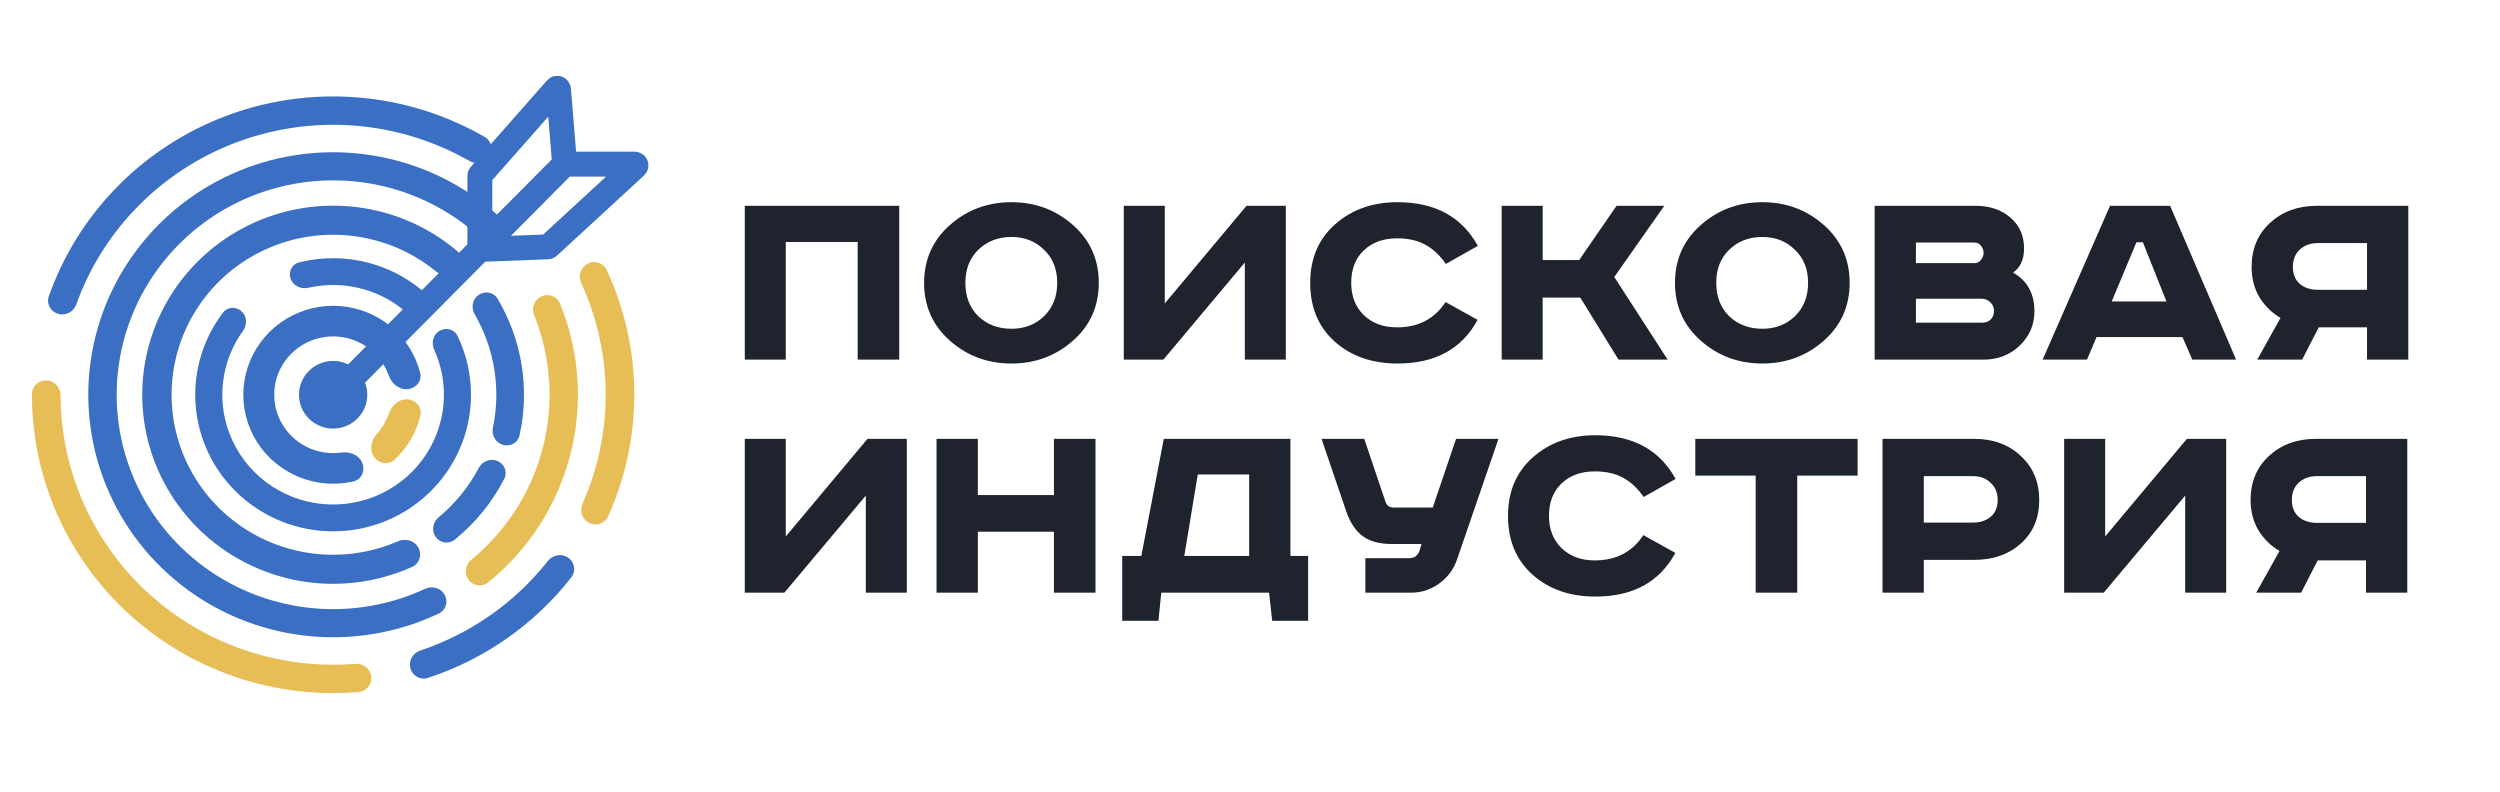
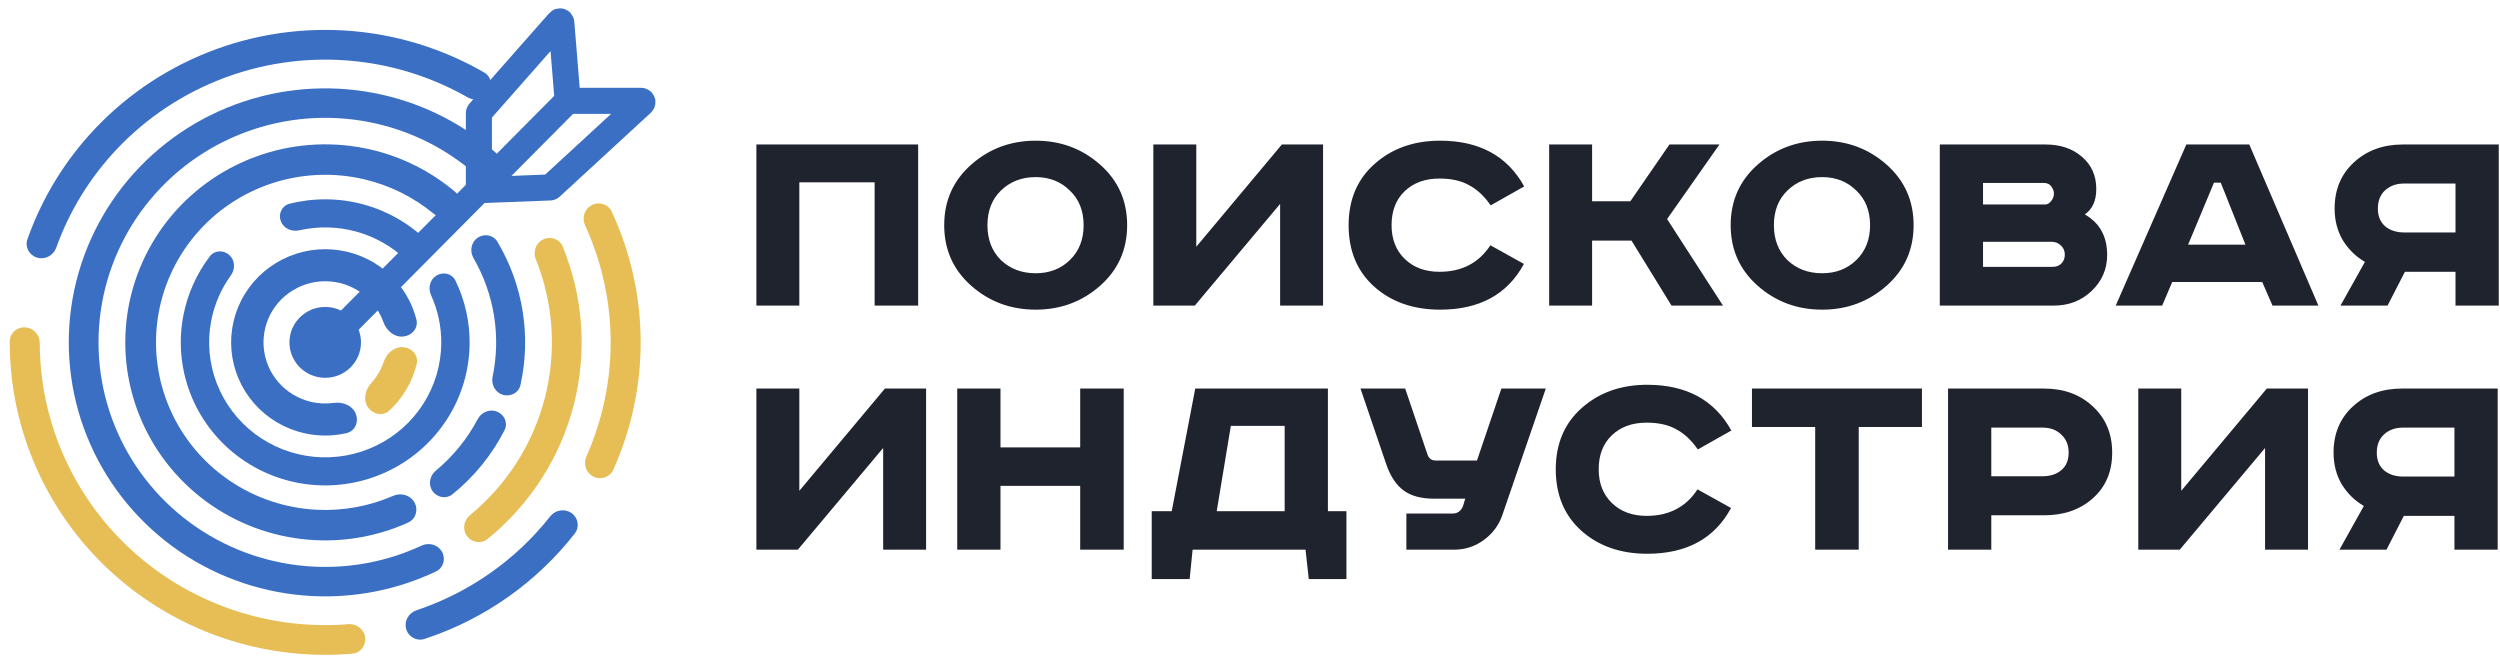
- <svg xmlns="http://www.w3.org/2000/svg" width="221" height="70" viewBox="0 0 221 70" fill="none">
-   <path d="M36.003 34.405C36.755 34.348 37.33 33.694 37.145 32.97C36.849 31.807 36.286 30.721 35.493 29.798C34.404 28.531 32.936 27.639 31.302 27.25C29.668 26.861 27.952 26.996 26.4 27.635C24.848 28.274 23.541 29.384 22.667 30.806C21.793 32.227 21.397 33.887 21.535 35.546C21.674 37.205 22.341 38.777 23.439 40.037C24.538 41.296 26.012 42.178 27.648 42.555C28.84 42.83 30.072 42.827 31.251 42.554C31.986 42.385 32.309 41.578 32.015 40.891C31.72 40.203 30.916 39.902 30.169 40.005C29.539 40.093 28.895 40.066 28.267 39.921C27.194 39.673 26.227 39.095 25.506 38.269C24.785 37.442 24.348 36.41 24.257 35.322C24.166 34.234 24.426 33.145 24.999 32.212C25.573 31.28 26.43 30.552 27.448 30.132C28.466 29.713 29.592 29.625 30.664 29.88C31.736 30.135 32.699 30.72 33.414 31.552C33.831 32.038 34.151 32.592 34.362 33.187C34.612 33.892 35.251 34.461 36.003 34.405Z" fill="#3A6FC4" />
-   <path d="M37.962 28.009C38.474 27.596 38.554 26.844 38.088 26.38C36.597 24.896 34.737 23.817 32.686 23.257C30.636 22.697 28.48 22.681 26.432 23.198C25.792 23.36 25.472 24.046 25.698 24.661C25.923 25.277 26.608 25.587 27.252 25.44C28.829 25.081 30.478 25.113 32.051 25.542C33.623 25.971 35.056 26.78 36.224 27.889C36.701 28.342 37.45 28.423 37.962 28.009Z" fill="#3A6FC4" />
-   <path d="M21.358 27.524C20.872 27.081 20.109 27.11 19.712 27.632C18.596 29.099 17.83 30.803 17.478 32.617C17.051 34.819 17.251 37.096 18.057 39.193C18.863 41.289 20.243 43.121 22.041 44.484C23.84 45.847 25.986 46.687 28.239 46.909C30.493 47.132 32.764 46.728 34.798 45.743C36.833 44.758 38.551 43.232 39.758 41.335C40.966 39.437 41.616 37.244 41.636 35.001C41.652 33.154 41.241 31.334 40.439 29.678C40.154 29.088 39.412 28.911 38.847 29.251C38.282 29.59 38.109 30.316 38.381 30.913C38.96 32.187 39.256 33.574 39.243 34.98C39.227 36.783 38.705 38.546 37.734 40.071C36.764 41.596 35.383 42.822 33.748 43.614C32.113 44.405 30.288 44.73 28.477 44.551C26.665 44.372 24.94 43.697 23.495 42.602C22.05 41.507 20.941 40.034 20.293 38.349C19.645 36.664 19.484 34.834 19.828 33.064C20.096 31.683 20.663 30.381 21.484 29.245C21.869 28.713 21.844 27.967 21.358 27.524Z" fill="#3A6FC4" />
-   <path d="M40.449 23.972C40.954 23.47 40.956 22.652 40.412 22.192C38.368 20.461 35.93 19.235 33.3 18.624C30.248 17.915 27.057 18.062 24.084 19.049C21.112 20.037 18.476 21.824 16.472 24.212C14.468 26.6 13.175 29.494 12.738 32.569C12.302 35.644 12.739 38.778 14 41.621C15.261 44.464 17.297 46.902 19.879 48.663C22.462 50.424 25.488 51.437 28.619 51.59C31.318 51.721 34.002 51.209 36.449 50.104C37.1 49.809 37.326 49.023 36.98 48.402C36.634 47.781 35.846 47.561 35.191 47.847C33.169 48.726 30.964 49.132 28.747 49.024C26.097 48.895 23.535 48.037 21.35 46.547C19.165 45.057 17.442 42.993 16.374 40.587C15.307 38.182 14.937 35.529 15.306 32.926C15.676 30.324 16.77 27.875 18.466 25.854C20.162 23.833 22.393 22.32 24.909 21.485C27.424 20.65 30.125 20.525 32.708 21.125C34.869 21.627 36.876 22.619 38.574 24.017C39.125 24.47 39.943 24.474 40.449 23.972Z" fill="#3A6FC4" />
-   <path d="M43.846 20.598C44.336 20.112 44.337 19.322 43.819 18.866C41.135 16.506 37.896 14.839 34.389 14.025C30.474 13.115 26.381 13.304 22.568 14.57C18.756 15.836 15.374 18.129 12.804 21.192C10.234 24.255 8.575 27.967 8.015 31.911C7.455 35.855 8.016 39.875 9.634 43.521C11.252 47.168 13.863 50.295 17.175 52.554C20.487 54.812 24.369 56.112 28.385 56.308C31.983 56.483 35.561 55.766 38.798 54.23C39.423 53.934 39.641 53.174 39.306 52.573C38.971 51.972 38.209 51.758 37.582 52.05C34.755 53.365 31.64 53.977 28.509 53.825C24.958 53.652 21.526 52.503 18.598 50.506C15.67 48.51 13.362 45.745 11.931 42.521C10.501 39.298 10.006 35.743 10.501 32.257C10.996 28.77 12.462 25.489 14.734 22.782C17.006 20.074 19.995 18.047 23.366 16.927C26.736 15.808 30.355 15.641 33.816 16.445C36.869 17.154 39.692 18.594 42.043 20.63C42.565 21.082 43.357 21.084 43.846 20.598Z" fill="#3A6FC4" />
-   <path d="M4.121 33.627C3.423 33.592 2.825 34.124 2.823 34.817C2.813 38.262 3.484 41.68 4.803 44.877C6.282 48.46 8.54 51.677 11.416 54.3C14.292 56.922 17.716 58.884 21.444 60.048C24.77 61.086 28.264 61.466 31.729 61.171C32.426 61.112 32.913 60.477 32.819 59.791C32.727 59.104 32.09 58.626 31.393 58.682C28.296 58.931 25.176 58.584 22.205 57.656C18.832 56.603 15.734 54.827 13.131 52.454C10.529 50.081 8.485 47.17 7.147 43.927C5.968 41.072 5.361 38.021 5.355 34.944C5.354 34.251 4.82 33.662 4.121 33.627Z" fill="#E7BE56" />
-   <path d="M43.251 13.825C43.632 13.245 43.466 12.465 42.862 12.116C39.659 10.265 36.096 9.096 32.401 8.687C28.287 8.232 24.122 8.734 20.237 10.153C16.352 11.572 12.855 13.868 10.024 16.86C7.481 19.547 5.538 22.727 4.314 26.195C4.083 26.848 4.468 27.548 5.138 27.745C5.809 27.942 6.51 27.562 6.744 26.91C7.854 23.816 9.597 20.977 11.871 18.575C14.433 15.868 17.598 13.79 21.113 12.506C24.628 11.222 28.397 10.768 32.121 11.18C35.424 11.545 38.611 12.583 41.482 14.223C42.088 14.569 42.871 14.406 43.251 13.825Z" fill="#3A6FC4" />
-   <path d="M36.28 59.085C36.468 59.752 37.168 60.144 37.832 59.926C42.858 58.275 47.274 55.175 50.513 51.025C50.94 50.477 50.798 49.693 50.226 49.296C49.653 48.899 48.866 49.039 48.435 49.585C45.536 53.262 41.611 56.017 37.149 57.508C36.486 57.729 36.091 58.418 36.28 59.085Z" fill="#3A6FC4" />
-   <path d="M52.081 46.224C52.706 46.536 53.47 46.289 53.755 45.657C55.302 42.229 56.094 38.508 56.072 34.743C56.05 30.979 55.215 27.267 53.628 23.857C53.335 23.228 52.568 22.99 51.948 23.309C51.327 23.629 51.089 24.385 51.379 25.015C52.782 28.071 53.52 31.391 53.54 34.758C53.56 38.125 52.86 41.453 51.492 44.525C51.21 45.158 51.457 45.911 52.081 46.224Z" fill="#E7BE56" />
-   <path d="M41.414 51.247C41.821 51.803 42.608 51.929 43.144 51.495C46.72 48.6 49.277 44.639 50.422 40.186C51.567 35.731 51.234 31.042 49.491 26.806C49.229 26.171 48.477 25.909 47.851 26.204C47.225 26.5 46.964 27.24 47.221 27.878C48.714 31.588 48.99 35.681 47.989 39.572C46.989 43.463 44.771 46.928 41.668 49.478C41.135 49.917 41.007 50.691 41.414 51.247Z" fill="#E7BE56" />
-   <path d="M44.447 39.323C45.094 39.514 45.78 39.15 45.926 38.497C46.381 36.453 46.445 34.338 46.111 32.264C45.778 30.19 45.053 28.2 43.978 26.398C43.635 25.822 42.869 25.687 42.313 26.068C41.758 26.449 41.625 27.201 41.961 27.781C42.831 29.282 43.42 30.93 43.696 32.646C43.972 34.361 43.93 36.109 43.575 37.803C43.437 38.458 43.8 39.132 44.447 39.323Z" fill="#3A6FC4" />
-   <path d="M38.511 47.454C38.898 48.002 39.664 48.138 40.188 47.716C42.018 46.239 43.515 44.399 44.582 42.313C44.887 41.717 44.59 41.005 43.967 40.746C43.344 40.488 42.632 40.781 42.319 41.374C41.44 43.041 40.237 44.52 38.78 45.726C38.261 46.154 38.123 46.906 38.511 47.454Z" fill="#3A6FC4" />
-   <path d="M33.04 40.349C33.452 40.975 34.308 41.159 34.86 40.65C35.427 40.126 35.915 39.522 36.308 38.855C36.7 38.188 36.99 37.469 37.17 36.722C37.345 35.995 36.762 35.349 36.009 35.302C35.256 35.255 34.625 35.833 34.385 36.541C34.273 36.871 34.126 37.19 33.948 37.493C33.77 37.796 33.562 38.079 33.327 38.339C32.824 38.895 32.628 39.724 33.04 40.349Z" fill="#E7BE56" />
-   <path d="M29.448 37.887C31.115 37.887 32.467 36.548 32.467 34.896C32.467 33.245 31.115 31.906 29.448 31.906C27.78 31.906 26.429 33.245 26.429 34.896C26.429 36.548 27.78 37.887 29.448 37.887Z" fill="#3A6FC4" />
-   <path d="M49.911 14.51L42.419 22.052M29.336 35.222L42.419 22.052L29.336 35.222ZM49.911 14.51L49.373 7.904C49.366 7.807 49.243 7.766 49.178 7.84L42.447 15.475C42.429 15.495 42.419 15.521 42.419 15.548V22.052L49.911 14.51ZM49.911 14.51H56.112C56.214 14.51 56.263 14.633 56.189 14.701L48.488 21.792C48.468 21.81 48.443 21.82 48.416 21.821L42.419 22.052L49.911 14.51Z" stroke="#3A6FC4" stroke-width="2.2" />
-   <path d="M65.839 18.194H79.492V31.791H75.818V21.39H69.463V31.791H65.839V18.194ZM86.482 22.079C85.721 22.816 85.34 23.792 85.34 25.005C85.34 26.218 85.721 27.201 86.482 27.955C87.26 28.693 88.237 29.062 89.412 29.062C90.57 29.062 91.53 28.693 92.291 27.955C93.069 27.201 93.458 26.218 93.458 25.005C93.458 23.792 93.069 22.816 92.291 22.079C91.53 21.325 90.57 20.948 89.412 20.948C88.237 20.948 87.26 21.325 86.482 22.079ZM94.848 19.89C96.371 21.235 97.132 22.939 97.132 25.005C97.132 27.07 96.371 28.775 94.848 30.119C93.326 31.463 91.513 32.135 89.412 32.135C87.31 32.135 85.498 31.463 83.975 30.119C82.452 28.775 81.691 27.07 81.691 25.005C81.691 22.939 82.452 21.235 83.975 19.89C85.498 18.546 87.31 17.874 89.412 17.874C91.513 17.874 93.326 18.546 94.848 19.89ZM99.342 18.194H102.967V26.824L110.191 18.194H113.666V31.791H110.042V23.21L102.843 31.791H99.342V18.194ZM130.643 21.734L127.813 23.333C127.284 22.562 126.68 21.997 126.001 21.636C125.339 21.259 124.503 21.07 123.494 21.07C122.269 21.07 121.285 21.431 120.54 22.152C119.812 22.857 119.448 23.808 119.448 25.005C119.448 26.185 119.82 27.136 120.565 27.857C121.309 28.578 122.286 28.939 123.494 28.939C125.381 28.939 126.812 28.193 127.789 26.701L130.619 28.275C129.228 30.849 126.87 32.135 123.544 32.135C121.293 32.135 119.439 31.488 117.983 30.193C116.543 28.898 115.823 27.169 115.823 25.005C115.823 22.857 116.551 21.136 118.008 19.841C119.481 18.53 121.326 17.874 123.544 17.874C126.854 17.874 129.22 19.161 130.643 21.734ZM132.749 18.194H136.373V22.988H139.6L142.902 18.194H147.122L142.703 24.488L147.42 31.791H143.076L139.7 26.308H136.373V31.791H132.749V18.194ZM152.859 22.079C152.098 22.816 151.717 23.792 151.717 25.005C151.717 26.218 152.098 27.201 152.859 27.955C153.637 28.693 154.613 29.062 155.788 29.062C156.947 29.062 157.907 28.693 158.668 27.955C159.446 27.201 159.835 26.218 159.835 25.005C159.835 23.792 159.446 22.816 158.668 22.079C157.907 21.325 156.947 20.948 155.788 20.948C154.613 20.948 153.637 21.325 152.859 22.079ZM161.225 19.89C162.747 21.235 163.509 22.939 163.509 25.005C163.509 27.07 162.747 28.775 161.225 30.119C159.702 31.463 157.89 32.135 155.788 32.135C153.686 32.135 151.874 31.463 150.352 30.119C148.829 28.775 148.068 27.07 148.068 25.005C148.068 22.939 148.829 21.235 150.352 19.89C151.874 18.546 153.686 17.874 155.788 17.874C157.89 17.874 159.702 18.546 161.225 19.89ZM165.719 18.194H174.631C175.889 18.194 176.915 18.538 177.709 19.226C178.52 19.915 178.926 20.825 178.926 21.956C178.926 22.939 178.603 23.652 177.958 24.095C179.215 24.816 179.844 25.956 179.844 27.513C179.844 28.709 179.406 29.726 178.529 30.562C177.668 31.381 176.609 31.791 175.351 31.791H165.719V18.194ZM169.368 21.439V23.259H174.606C174.788 23.259 174.954 23.169 175.103 22.988C175.268 22.792 175.351 22.579 175.351 22.349C175.351 22.136 175.277 21.931 175.128 21.734C174.995 21.538 174.78 21.439 174.482 21.439H169.368ZM169.368 26.406V28.521H175.252C175.55 28.521 175.79 28.431 175.972 28.25C176.17 28.054 176.27 27.8 176.27 27.488C176.27 27.177 176.162 26.923 175.947 26.726C175.732 26.513 175.467 26.406 175.152 26.406H169.368ZM188.86 21.415L186.675 26.652H191.516L189.431 21.415H188.86ZM186.526 18.194H191.839L197.672 31.791H193.8L192.931 29.799H185.335L184.49 31.791H180.568L186.526 18.194ZM212.894 18.194V31.791H209.245V28.939H204.975L203.51 31.791H199.538L201.599 28.103C200.837 27.66 200.217 27.054 199.737 26.283C199.273 25.497 199.042 24.603 199.042 23.603C199.042 21.997 199.588 20.694 200.68 19.694C201.772 18.694 203.146 18.194 204.801 18.194H212.894ZM209.245 21.488H204.925C204.263 21.488 203.725 21.677 203.312 22.054C202.898 22.431 202.691 22.948 202.691 23.603C202.691 24.242 202.898 24.742 203.312 25.103C203.725 25.447 204.263 25.619 204.925 25.619H209.245V21.488ZM65.839 38.795H69.463V47.425L76.687 38.795H80.162V52.392H76.538V43.811L69.339 52.392H65.839V38.795ZM82.791 38.795H86.441V43.762H93.168V38.795H96.842V52.392H93.168V47.008H86.441V52.392H82.791V38.795ZM102.879 38.795H114.075V49.147H115.639V54.876H112.461L112.188 52.392H102.656L102.407 54.876H99.205V49.147H100.893L102.879 38.795ZM105.883 41.942L104.691 49.147H110.426V41.942H105.883ZM116.825 38.795H120.599L122.485 44.377C122.601 44.704 122.833 44.868 123.18 44.868H126.656L128.716 38.795H132.465L128.791 49.491C128.493 50.343 127.972 51.04 127.227 51.581C126.482 52.122 125.655 52.392 124.744 52.392H120.698V49.343H124.595C125.026 49.343 125.324 49.122 125.489 48.68L125.663 48.089H123.031C121.956 48.089 121.103 47.86 120.474 47.401C119.846 46.942 119.357 46.212 119.01 45.213L116.825 38.795ZM148.126 42.336L145.296 43.934C144.767 43.163 144.163 42.598 143.484 42.237C142.822 41.86 141.986 41.672 140.977 41.672C139.752 41.672 138.767 42.032 138.023 42.754C137.294 43.459 136.93 44.409 136.93 45.606C136.93 46.786 137.303 47.737 138.047 48.458C138.792 49.179 139.769 49.54 140.977 49.54C142.863 49.54 144.295 48.794 145.271 47.303L148.101 48.876C146.711 51.45 144.353 52.737 141.026 52.737C138.776 52.737 136.922 52.089 135.466 50.794C134.026 49.499 133.306 47.77 133.306 45.606C133.306 43.459 134.034 41.737 135.49 40.442C136.963 39.131 138.809 38.475 141.026 38.475C144.336 38.475 146.703 39.762 148.126 42.336ZM149.865 38.795H164.213V42.041H158.876V52.392H155.202V42.041H149.865V38.795ZM166.415 38.795H174.533C176.205 38.795 177.578 39.303 178.654 40.319C179.73 41.319 180.268 42.614 180.268 44.204C180.268 45.794 179.73 47.073 178.654 48.04C177.578 49.007 176.205 49.491 174.533 49.491H170.065V52.392H166.415V38.795ZM170.065 42.09V46.196H174.384C175.046 46.196 175.576 46.024 175.973 45.68C176.387 45.336 176.594 44.844 176.594 44.204C176.594 43.565 176.387 43.057 175.973 42.68C175.576 42.286 175.046 42.09 174.384 42.09H170.065ZM182.471 38.795H186.096V47.425L193.32 38.795H196.795V52.392H193.171V43.811L185.971 52.392H182.471V38.795ZM212.804 38.795V52.392H209.155V49.54H204.885L203.42 52.392H199.449L201.509 48.704C200.748 48.261 200.127 47.655 199.647 46.885C199.184 46.098 198.952 45.204 198.952 44.204C198.952 42.598 199.498 41.295 200.59 40.295C201.683 39.295 203.056 38.795 204.711 38.795H212.804ZM209.155 42.09H204.835C204.174 42.09 203.636 42.278 203.222 42.655C202.808 43.032 202.601 43.549 202.601 44.204C202.601 44.844 202.808 45.344 203.222 45.704C203.636 46.049 204.174 46.221 204.835 46.221H209.155V42.09Z" fill="#1F232E" />
+ <svg xmlns="http://www.w3.org/2000/svg" width="211" height="56" viewBox="0 0 211 56" fill="none">
+   <path d="M34.003 28.405C34.755 28.348 35.33 27.694 35.145 26.97C34.849 25.807 34.286 24.721 33.493 23.798C32.404 22.531 30.936 21.639 29.302 21.25C27.668 20.861 25.952 20.996 24.4 21.635C22.848 22.274 21.541 23.384 20.667 24.806C19.793 26.227 19.397 27.887 19.535 29.546C19.674 31.205 20.341 32.777 21.439 34.037C22.538 35.296 24.012 36.178 25.648 36.555C26.84 36.83 28.072 36.827 29.251 36.554C29.986 36.385 30.309 35.578 30.015 34.891C29.72 34.203 28.916 33.902 28.169 34.005C27.539 34.093 26.895 34.066 26.267 33.921C25.194 33.673 24.227 33.095 23.506 32.269C22.785 31.442 22.348 30.41 22.257 29.322C22.166 28.234 22.426 27.145 22.999 26.212C23.573 25.28 24.43 24.552 25.448 24.132C26.466 23.713 27.592 23.625 28.664 23.88C29.736 24.135 30.699 24.72 31.414 25.552C31.831 26.038 32.151 26.592 32.362 27.187C32.612 27.892 33.251 28.461 34.003 28.405Z" fill="#3A6FC4" />
+   <path d="M35.962 22.009C36.474 21.596 36.554 20.844 36.088 20.38C34.597 18.896 32.737 17.817 30.686 17.257C28.636 16.697 26.48 16.681 24.432 17.198C23.792 17.36 23.472 18.046 23.698 18.661C23.923 19.277 24.608 19.587 25.252 19.44C26.829 19.081 28.478 19.113 30.051 19.542C31.623 19.971 33.056 20.78 34.224 21.889C34.701 22.342 35.45 22.423 35.962 22.009Z" fill="#3A6FC4" />
+   <path d="M19.358 21.524C18.872 21.081 18.109 21.11 17.712 21.632C16.596 23.099 15.83 24.803 15.478 26.617C15.051 28.82 15.251 31.096 16.057 33.193C16.863 35.289 18.243 37.121 20.041 38.484C21.84 39.847 23.986 40.687 26.239 40.909C28.493 41.132 30.764 40.728 32.798 39.743C34.833 38.758 36.551 37.232 37.758 35.335C38.966 33.437 39.616 31.244 39.636 29.001C39.652 27.154 39.241 25.334 38.439 23.678C38.154 23.088 37.412 22.911 36.847 23.251C36.282 23.59 36.109 24.316 36.381 24.913C36.96 26.187 37.256 27.574 37.243 28.98C37.227 30.783 36.705 32.546 35.734 34.071C34.764 35.596 33.383 36.822 31.748 37.614C30.113 38.405 28.288 38.73 26.477 38.551C24.665 38.372 22.94 37.697 21.495 36.602C20.05 35.507 18.941 34.034 18.293 32.349C17.645 30.665 17.484 28.834 17.828 27.064C18.096 25.683 18.663 24.381 19.484 23.245C19.869 22.713 19.844 21.967 19.358 21.524Z" fill="#3A6FC4" />
+   <path d="M38.449 17.972C38.954 17.47 38.956 16.652 38.412 16.192C36.368 14.461 33.93 13.235 31.3 12.624C28.248 11.915 25.057 12.062 22.084 13.05C19.112 14.037 16.476 15.824 14.472 18.212C12.468 20.6 11.175 23.494 10.738 26.569C10.302 29.644 10.739 32.778 12 35.621C13.261 38.464 15.297 40.902 17.879 42.663C20.462 44.424 23.488 45.437 26.619 45.59C29.318 45.721 32.002 45.209 34.449 44.104C35.1 43.809 35.326 43.023 34.98 42.402C34.634 41.781 33.846 41.561 33.191 41.847C31.169 42.726 28.964 43.132 26.747 43.024C24.097 42.895 21.535 42.037 19.35 40.547C17.165 39.057 15.442 36.993 14.374 34.587C13.307 32.182 12.937 29.529 13.306 26.926C13.676 24.324 14.77 21.875 16.466 19.854C18.162 17.833 20.393 16.32 22.909 15.485C25.424 14.65 28.125 14.525 30.708 15.125C32.869 15.627 34.876 16.619 36.574 18.017C37.125 18.47 37.943 18.474 38.449 17.972Z" fill="#3A6FC4" />
+   <path d="M41.846 14.598C42.336 14.112 42.337 13.322 41.819 12.866C39.135 10.506 35.896 8.839 32.389 8.025C28.474 7.115 24.381 7.304 20.568 8.57C16.756 9.836 13.374 12.129 10.804 15.192C8.234 18.255 6.575 21.967 6.015 25.911C5.455 29.855 6.016 33.875 7.634 37.521C9.252 41.168 11.863 44.295 15.175 46.554C18.487 48.812 22.369 50.112 26.385 50.308C29.983 50.483 33.561 49.766 36.798 48.23C37.423 47.934 37.641 47.174 37.306 46.573C36.971 45.972 36.209 45.758 35.582 46.05C32.755 47.365 29.64 47.977 26.509 47.825C22.958 47.652 19.526 46.503 16.598 44.506C13.67 42.51 11.362 39.745 9.931 36.521C8.501 33.298 8.006 29.743 8.501 26.257C8.996 22.77 10.462 19.489 12.734 16.782C15.006 14.074 17.995 12.047 21.366 10.928C24.736 9.808 28.355 9.641 31.816 10.445C34.869 11.154 37.692 12.594 40.043 14.63C40.565 15.082 41.357 15.084 41.846 14.598Z" fill="#3A6FC4" />
+   <path d="M2.121 27.627C1.423 27.592 0.825 28.124 0.823 28.817C0.813 32.262 1.484 35.68 2.803 38.877C4.282 42.46 6.54 45.677 9.416 48.3C12.292 50.922 15.716 52.884 19.444 54.048C22.77 55.086 26.264 55.466 29.729 55.171C30.426 55.112 30.913 54.477 30.819 53.791C30.727 53.104 30.09 52.626 29.393 52.682C26.296 52.931 23.176 52.584 20.205 51.656C16.832 50.603 13.734 48.827 11.131 46.454C8.529 44.081 6.485 41.17 5.147 37.927C3.968 35.072 3.361 32.021 3.355 28.944C3.354 28.251 2.82 27.662 2.121 27.627Z" fill="#E7BE56" />
+   <path d="M41.251 7.825C41.632 7.245 41.466 6.465 40.862 6.116C37.659 4.266 34.096 3.096 30.401 2.687C26.287 2.232 22.122 2.734 18.237 4.153C14.352 5.572 10.855 7.868 8.023 10.86C5.481 13.546 3.538 16.727 2.314 20.195C2.083 20.848 2.468 21.548 3.138 21.745C3.809 21.942 4.51 21.562 4.744 20.91C5.854 17.816 7.597 14.977 9.871 12.575C12.433 9.868 15.598 7.79 19.113 6.506C22.628 5.222 26.397 4.768 30.121 5.18C33.424 5.545 36.611 6.583 39.482 8.223C40.088 8.569 40.871 8.406 41.251 7.825Z" fill="#3A6FC4" />
+   <path d="M34.28 53.085C34.468 53.752 35.168 54.144 35.832 53.926C40.858 52.275 45.274 49.175 48.513 45.025C48.94 44.477 48.798 43.693 48.226 43.296C47.653 42.899 46.866 43.039 46.435 43.585C43.536 47.262 39.611 50.017 35.149 51.508C34.486 51.729 34.091 52.418 34.28 53.085Z" fill="#3A6FC4" />
+   <path d="M50.081 40.224C50.706 40.536 51.47 40.289 51.755 39.657C53.302 36.229 54.094 32.508 54.072 28.743C54.05 24.979 53.215 21.267 51.628 17.857C51.335 17.228 50.568 16.99 49.948 17.309C49.327 17.629 49.089 18.385 49.379 19.015C50.782 22.071 51.52 25.391 51.54 28.758C51.56 32.125 50.86 35.453 49.492 38.525C49.21 39.158 49.457 39.911 50.081 40.224Z" fill="#E7BE56" />
+   <path d="M39.414 45.247C39.821 45.803 40.608 45.929 41.144 45.495C44.72 42.6 47.277 38.639 48.422 34.186C49.567 29.732 49.234 25.042 47.491 20.806C47.229 20.171 46.477 19.909 45.851 20.204C45.225 20.5 44.964 21.24 45.221 21.878C46.714 25.588 46.99 29.681 45.989 33.572C44.989 37.463 42.771 40.928 39.668 43.478C39.135 43.917 39.007 44.691 39.414 45.247Z" fill="#E7BE56" />
+   <path d="M42.447 33.323C43.094 33.514 43.78 33.15 43.926 32.497C44.381 30.453 44.445 28.338 44.111 26.264C43.778 24.19 43.053 22.2 41.978 20.398C41.635 19.822 40.869 19.687 40.313 20.068C39.758 20.449 39.625 21.201 39.961 21.781C40.831 23.282 41.42 24.93 41.696 26.646C41.972 28.361 41.93 30.109 41.575 31.803C41.437 32.458 41.8 33.132 42.447 33.323Z" fill="#3A6FC4" />
+   <path d="M36.511 41.454C36.898 42.002 37.664 42.138 38.188 41.716C40.018 40.239 41.515 38.399 42.582 36.313C42.887 35.717 42.59 35.005 41.967 34.746C41.344 34.488 40.632 34.781 40.319 35.374C39.44 37.041 38.237 38.52 36.78 39.726C36.261 40.154 36.123 40.906 36.511 41.454Z" fill="#3A6FC4" />
+   <path d="M31.04 34.349C31.452 34.975 32.308 35.159 32.86 34.65C33.427 34.126 33.915 33.522 34.308 32.855C34.7 32.188 34.99 31.469 35.17 30.722C35.345 29.995 34.762 29.349 34.009 29.302C33.256 29.255 32.625 29.833 32.385 30.541C32.273 30.871 32.126 31.19 31.948 31.493C31.77 31.796 31.562 32.079 31.327 32.339C30.824 32.895 30.628 33.724 31.04 34.349Z" fill="#E7BE56" />
+   <path d="M27.448 31.887C29.115 31.887 30.467 30.548 30.467 28.896C30.467 27.245 29.115 25.906 27.448 25.906C25.78 25.906 24.429 27.245 24.429 28.896C24.429 30.548 25.78 31.887 27.448 31.887Z" fill="#3A6FC4" />
+   <path d="M47.911 8.51L40.419 16.052M27.336 29.222L40.419 16.052L27.336 29.222ZM47.911 8.51L47.373 1.904C47.366 1.807 47.243 1.766 47.178 1.84L40.447 9.475C40.429 9.495 40.419 9.521 40.419 9.548V16.052L47.911 8.51ZM47.911 8.51H54.112C54.214 8.51 54.263 8.633 54.189 8.701L46.488 15.792C46.468 15.81 46.443 15.82 46.416 15.821L40.419 16.052L47.911 8.51Z" stroke="#3A6FC4" stroke-width="2.2" />
+   <path d="M63.839 12.194H77.492V25.791H73.818V15.39H67.463V25.791H63.839V12.194ZM84.482 16.079C83.721 16.816 83.34 17.792 83.34 19.005C83.34 20.218 83.721 21.201 84.482 21.955C85.26 22.693 86.237 23.062 87.412 23.062C88.57 23.062 89.53 22.693 90.291 21.955C91.069 21.201 91.458 20.218 91.458 19.005C91.458 17.792 91.069 16.816 90.291 16.079C89.53 15.325 88.57 14.948 87.412 14.948C86.237 14.948 85.26 15.325 84.482 16.079ZM92.848 13.89C94.371 15.235 95.132 16.939 95.132 19.005C95.132 21.07 94.371 22.775 92.848 24.119C91.326 25.463 89.513 26.135 87.412 26.135C85.31 26.135 83.498 25.463 81.975 24.119C80.452 22.775 79.691 21.07 79.691 19.005C79.691 16.939 80.452 15.235 81.975 13.89C83.498 12.546 85.31 11.874 87.412 11.874C89.513 11.874 91.326 12.546 92.848 13.89ZM97.342 12.194H100.967V20.824L108.191 12.194H111.666V25.791H108.042V17.21L100.843 25.791H97.342V12.194ZM128.643 15.734L125.813 17.333C125.284 16.562 124.68 15.997 124.001 15.636C123.339 15.259 122.503 15.07 121.494 15.07C120.269 15.07 119.285 15.431 118.54 16.152C117.812 16.857 117.448 17.808 117.448 19.005C117.448 20.185 117.82 21.136 118.565 21.857C119.309 22.578 120.286 22.939 121.494 22.939C123.381 22.939 124.812 22.193 125.789 20.701L128.619 22.275C127.228 24.849 124.87 26.135 121.544 26.135C119.293 26.135 117.439 25.488 115.983 24.193C114.543 22.898 113.823 21.169 113.823 19.005C113.823 16.857 114.551 15.136 116.008 13.841C117.481 12.53 119.326 11.874 121.544 11.874C124.854 11.874 127.22 13.161 128.643 15.734ZM130.749 12.194H134.373V16.988H137.6L140.902 12.194H145.122L140.703 18.488L145.42 25.791H141.076L137.7 20.308H134.373V25.791H130.749V12.194ZM150.859 16.079C150.098 16.816 149.717 17.792 149.717 19.005C149.717 20.218 150.098 21.201 150.859 21.955C151.637 22.693 152.613 23.062 153.788 23.062C154.947 23.062 155.907 22.693 156.668 21.955C157.446 21.201 157.835 20.218 157.835 19.005C157.835 17.792 157.446 16.816 156.668 16.079C155.907 15.325 154.947 14.948 153.788 14.948C152.613 14.948 151.637 15.325 150.859 16.079ZM159.225 13.89C160.747 15.235 161.509 16.939 161.509 19.005C161.509 21.07 160.747 22.775 159.225 24.119C157.702 25.463 155.89 26.135 153.788 26.135C151.686 26.135 149.874 25.463 148.352 24.119C146.829 22.775 146.068 21.07 146.068 19.005C146.068 16.939 146.829 15.235 148.352 13.89C149.874 12.546 151.686 11.874 153.788 11.874C155.89 11.874 157.702 12.546 159.225 13.89ZM163.719 12.194H172.631C173.889 12.194 174.915 12.538 175.709 13.226C176.52 13.915 176.926 14.825 176.926 15.956C176.926 16.939 176.603 17.652 175.958 18.095C177.215 18.816 177.844 19.956 177.844 21.513C177.844 22.709 177.406 23.726 176.529 24.562C175.668 25.381 174.609 25.791 173.351 25.791H163.719V12.194ZM167.368 15.439V17.259H172.606C172.788 17.259 172.954 17.169 173.103 16.988C173.268 16.792 173.351 16.579 173.351 16.349C173.351 16.136 173.277 15.931 173.128 15.734C172.995 15.538 172.78 15.439 172.482 15.439H167.368ZM167.368 20.406V22.521H173.252C173.55 22.521 173.79 22.431 173.972 22.25C174.17 22.054 174.27 21.8 174.27 21.488C174.27 21.177 174.162 20.923 173.947 20.726C173.732 20.513 173.467 20.406 173.152 20.406H167.368ZM186.86 15.415L184.675 20.652H189.516L187.431 15.415H186.86ZM184.526 12.194H189.839L195.672 25.791H191.8L190.931 23.799H183.335L182.49 25.791H178.568L184.526 12.194ZM210.894 12.194V25.791H207.245V22.939H202.975L201.51 25.791H197.538L199.599 22.103C198.837 21.66 198.217 21.054 197.737 20.283C197.273 19.497 197.042 18.603 197.042 17.603C197.042 15.997 197.588 14.694 198.68 13.694C199.772 12.694 201.146 12.194 202.801 12.194H210.894ZM207.245 15.489H202.925C202.263 15.489 201.725 15.677 201.312 16.054C200.898 16.431 200.691 16.948 200.691 17.603C200.691 18.242 200.898 18.742 201.312 19.103C201.725 19.447 202.263 19.619 202.925 19.619H207.245V15.489ZM63.839 32.795H67.463V41.425L74.687 32.795H78.162V46.392H74.538V37.811L67.339 46.392H63.839V32.795ZM80.791 32.795H84.441V37.762H91.168V32.795H94.842V46.392H91.168V41.008H84.441V46.392H80.791V32.795ZM100.879 32.795H112.075V43.147H113.639V48.876H110.461L110.188 46.392H100.656L100.407 48.876H97.205V43.147H98.893L100.879 32.795ZM103.883 35.942L102.691 43.147H108.426V35.942H103.883ZM114.825 32.795H118.599L120.485 38.377C120.601 38.704 120.833 38.868 121.18 38.868H124.656L126.716 32.795H130.465L126.791 43.491C126.493 44.343 125.972 45.04 125.227 45.581C124.482 46.122 123.655 46.392 122.744 46.392H118.698V43.343H122.595C123.026 43.343 123.324 43.122 123.489 42.68L123.663 42.089H121.031C119.956 42.089 119.103 41.86 118.474 41.401C117.846 40.942 117.357 40.212 117.01 39.213L114.825 32.795ZM146.126 36.336L143.296 37.934C142.767 37.163 142.163 36.598 141.484 36.237C140.822 35.86 139.986 35.672 138.977 35.672C137.752 35.672 136.767 36.032 136.023 36.754C135.294 37.459 134.93 38.409 134.93 39.606C134.93 40.786 135.303 41.737 136.047 42.458C136.792 43.179 137.769 43.54 138.977 43.54C140.863 43.54 142.295 42.794 143.271 41.303L146.101 42.876C144.711 45.45 142.353 46.737 139.026 46.737C136.776 46.737 134.922 46.089 133.466 44.794C132.026 43.499 131.306 41.77 131.306 39.606C131.306 37.459 132.034 35.737 133.49 34.442C134.963 33.131 136.809 32.475 139.026 32.475C142.336 32.475 144.703 33.762 146.126 36.336ZM147.865 32.795H162.213V36.041H156.876V46.392H153.202V36.041H147.865V32.795ZM164.415 32.795H172.533C174.205 32.795 175.578 33.303 176.654 34.319C177.73 35.319 178.268 36.614 178.268 38.204C178.268 39.794 177.73 41.073 176.654 42.04C175.578 43.007 174.205 43.491 172.533 43.491H168.065V46.392H164.415V32.795ZM168.065 36.09V40.196H172.384C173.046 40.196 173.576 40.024 173.973 39.68C174.387 39.336 174.594 38.844 174.594 38.204C174.594 37.565 174.387 37.057 173.973 36.68C173.576 36.286 173.046 36.09 172.384 36.09H168.065ZM180.471 32.795H184.096V41.425L191.32 32.795H194.795V46.392H191.171V37.811L183.971 46.392H180.471V32.795ZM210.804 32.795V46.392H207.155V43.54H202.885L201.42 46.392H197.449L199.509 42.704C198.748 42.261 198.127 41.655 197.647 40.885C197.184 40.098 196.952 39.204 196.952 38.204C196.952 36.598 197.498 35.295 198.59 34.295C199.683 33.295 201.056 32.795 202.711 32.795H210.804ZM207.155 36.09H202.835C202.174 36.09 201.636 36.278 201.222 36.655C200.808 37.032 200.601 37.549 200.601 38.204C200.601 38.844 200.808 39.344 201.222 39.704C201.636 40.049 202.174 40.221 202.835 40.221H207.155V36.09Z" fill="#1F232E" />
</svg>
